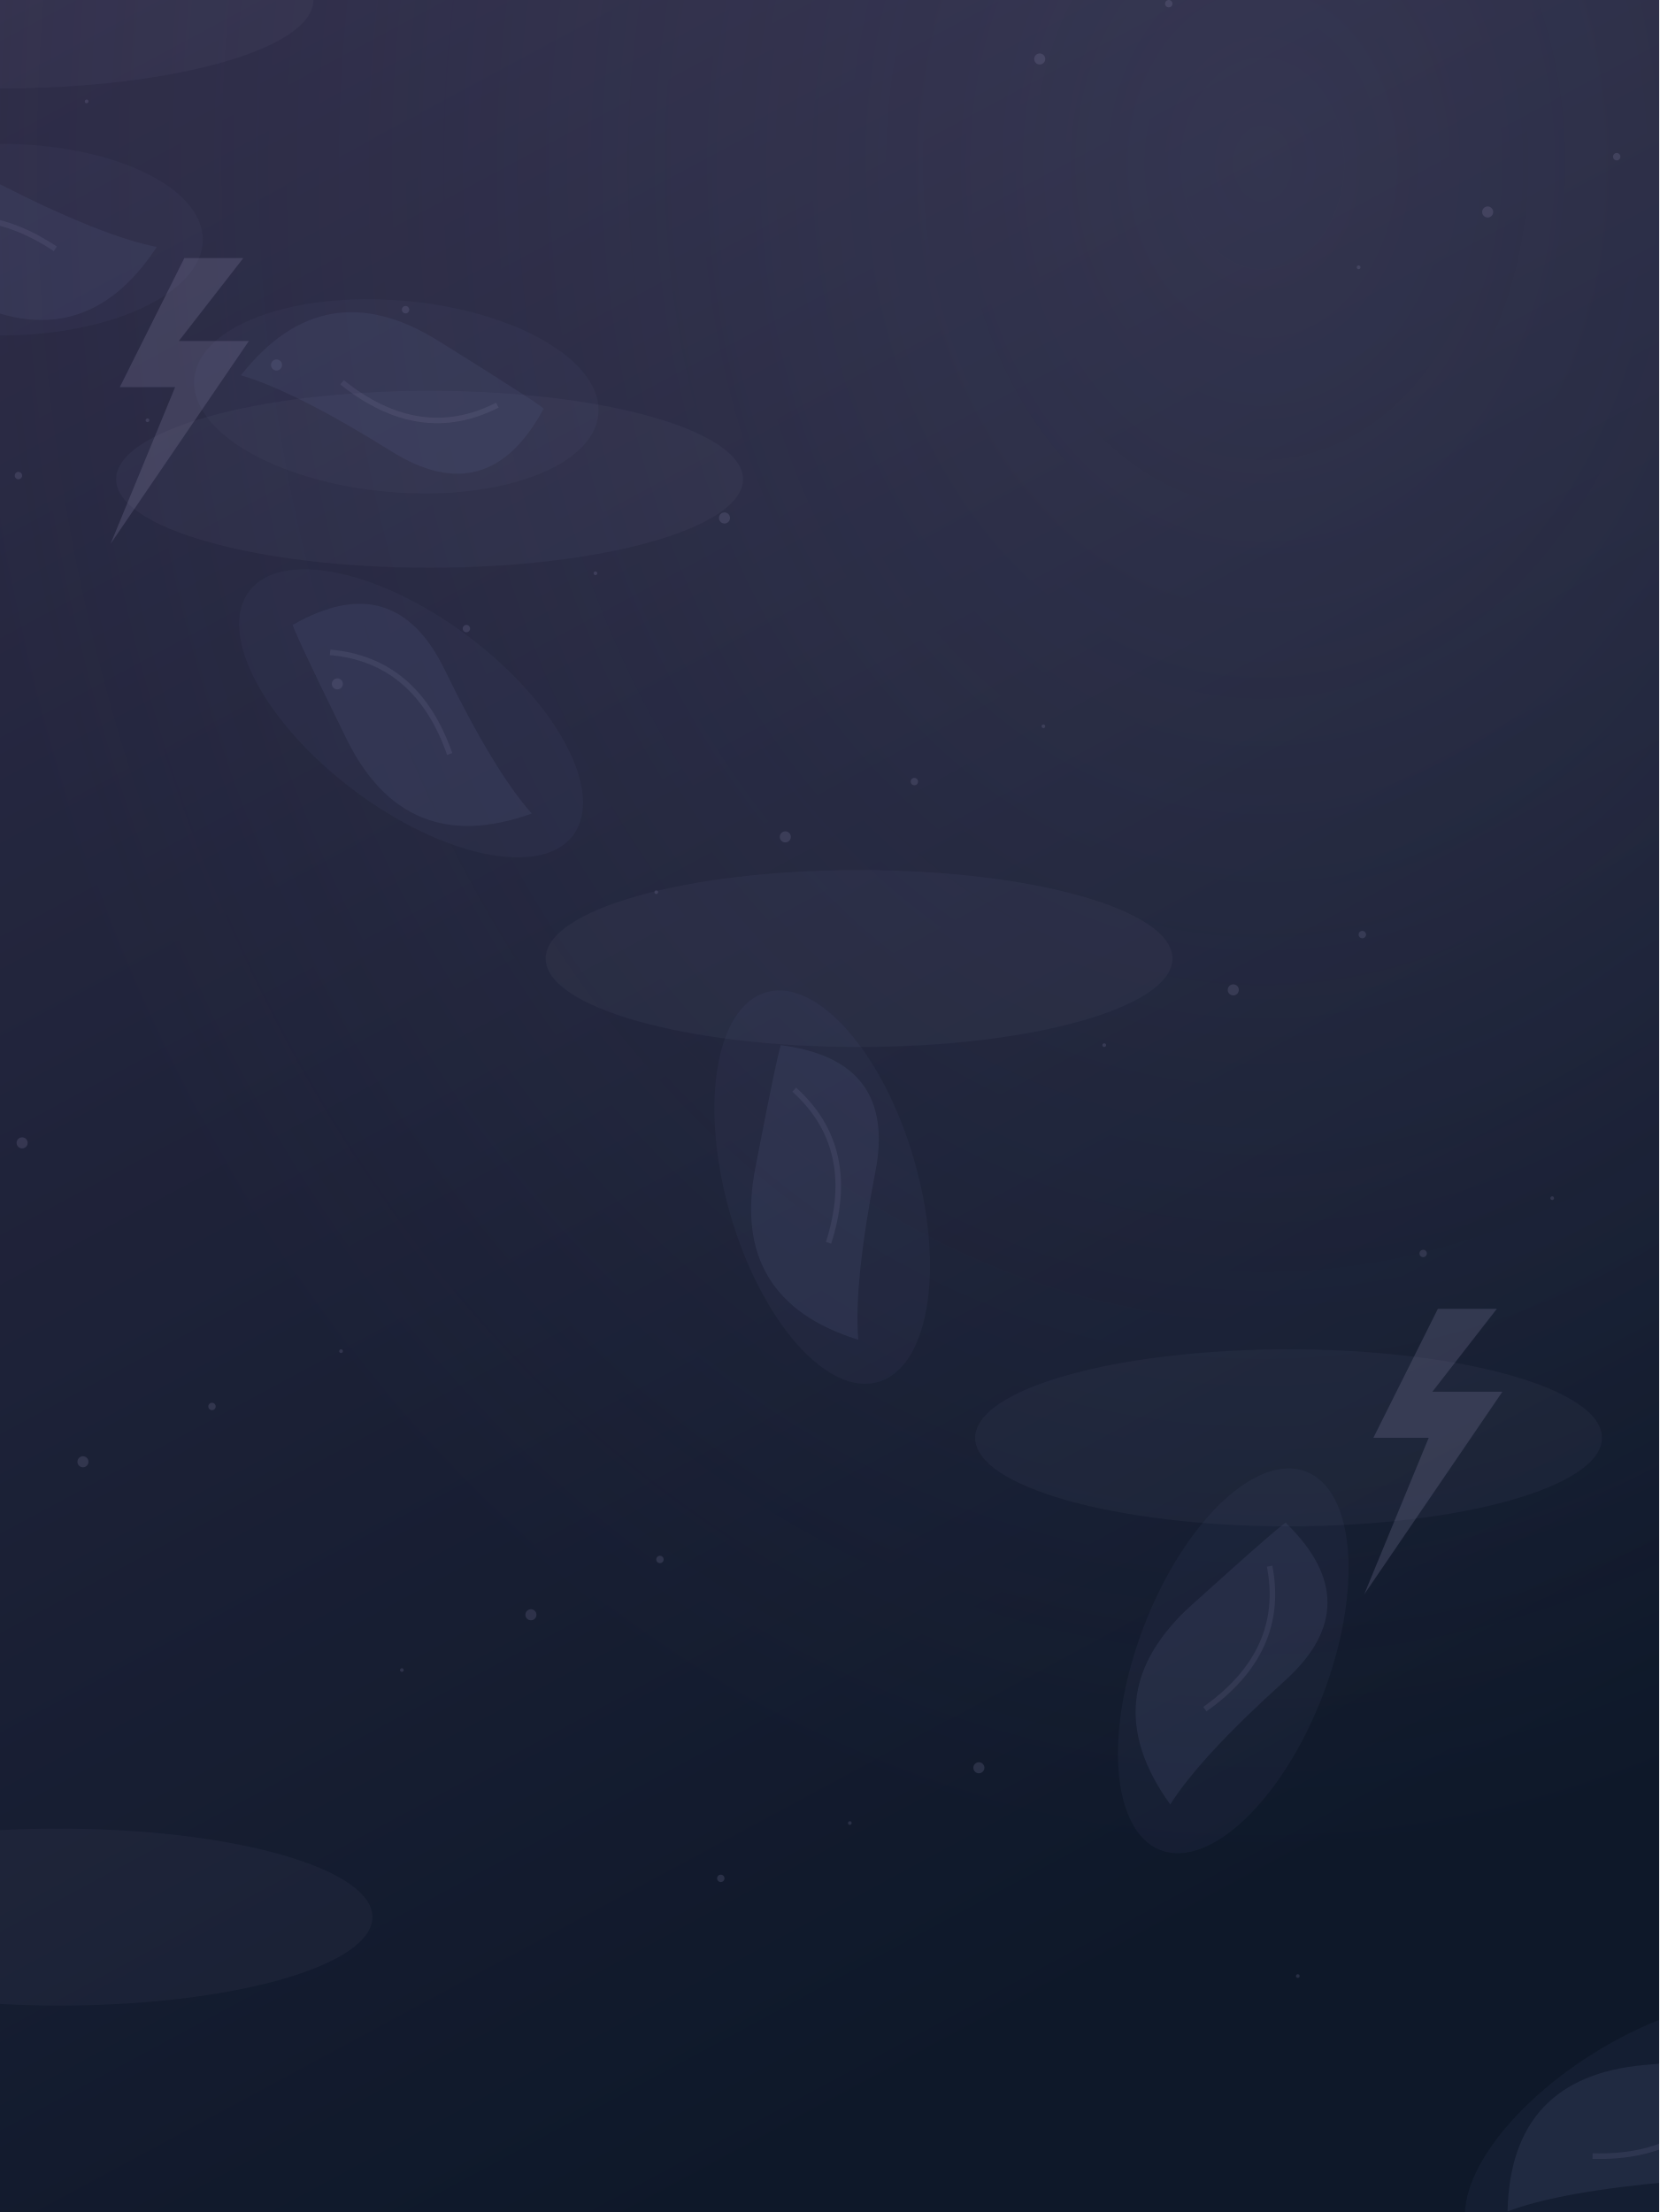
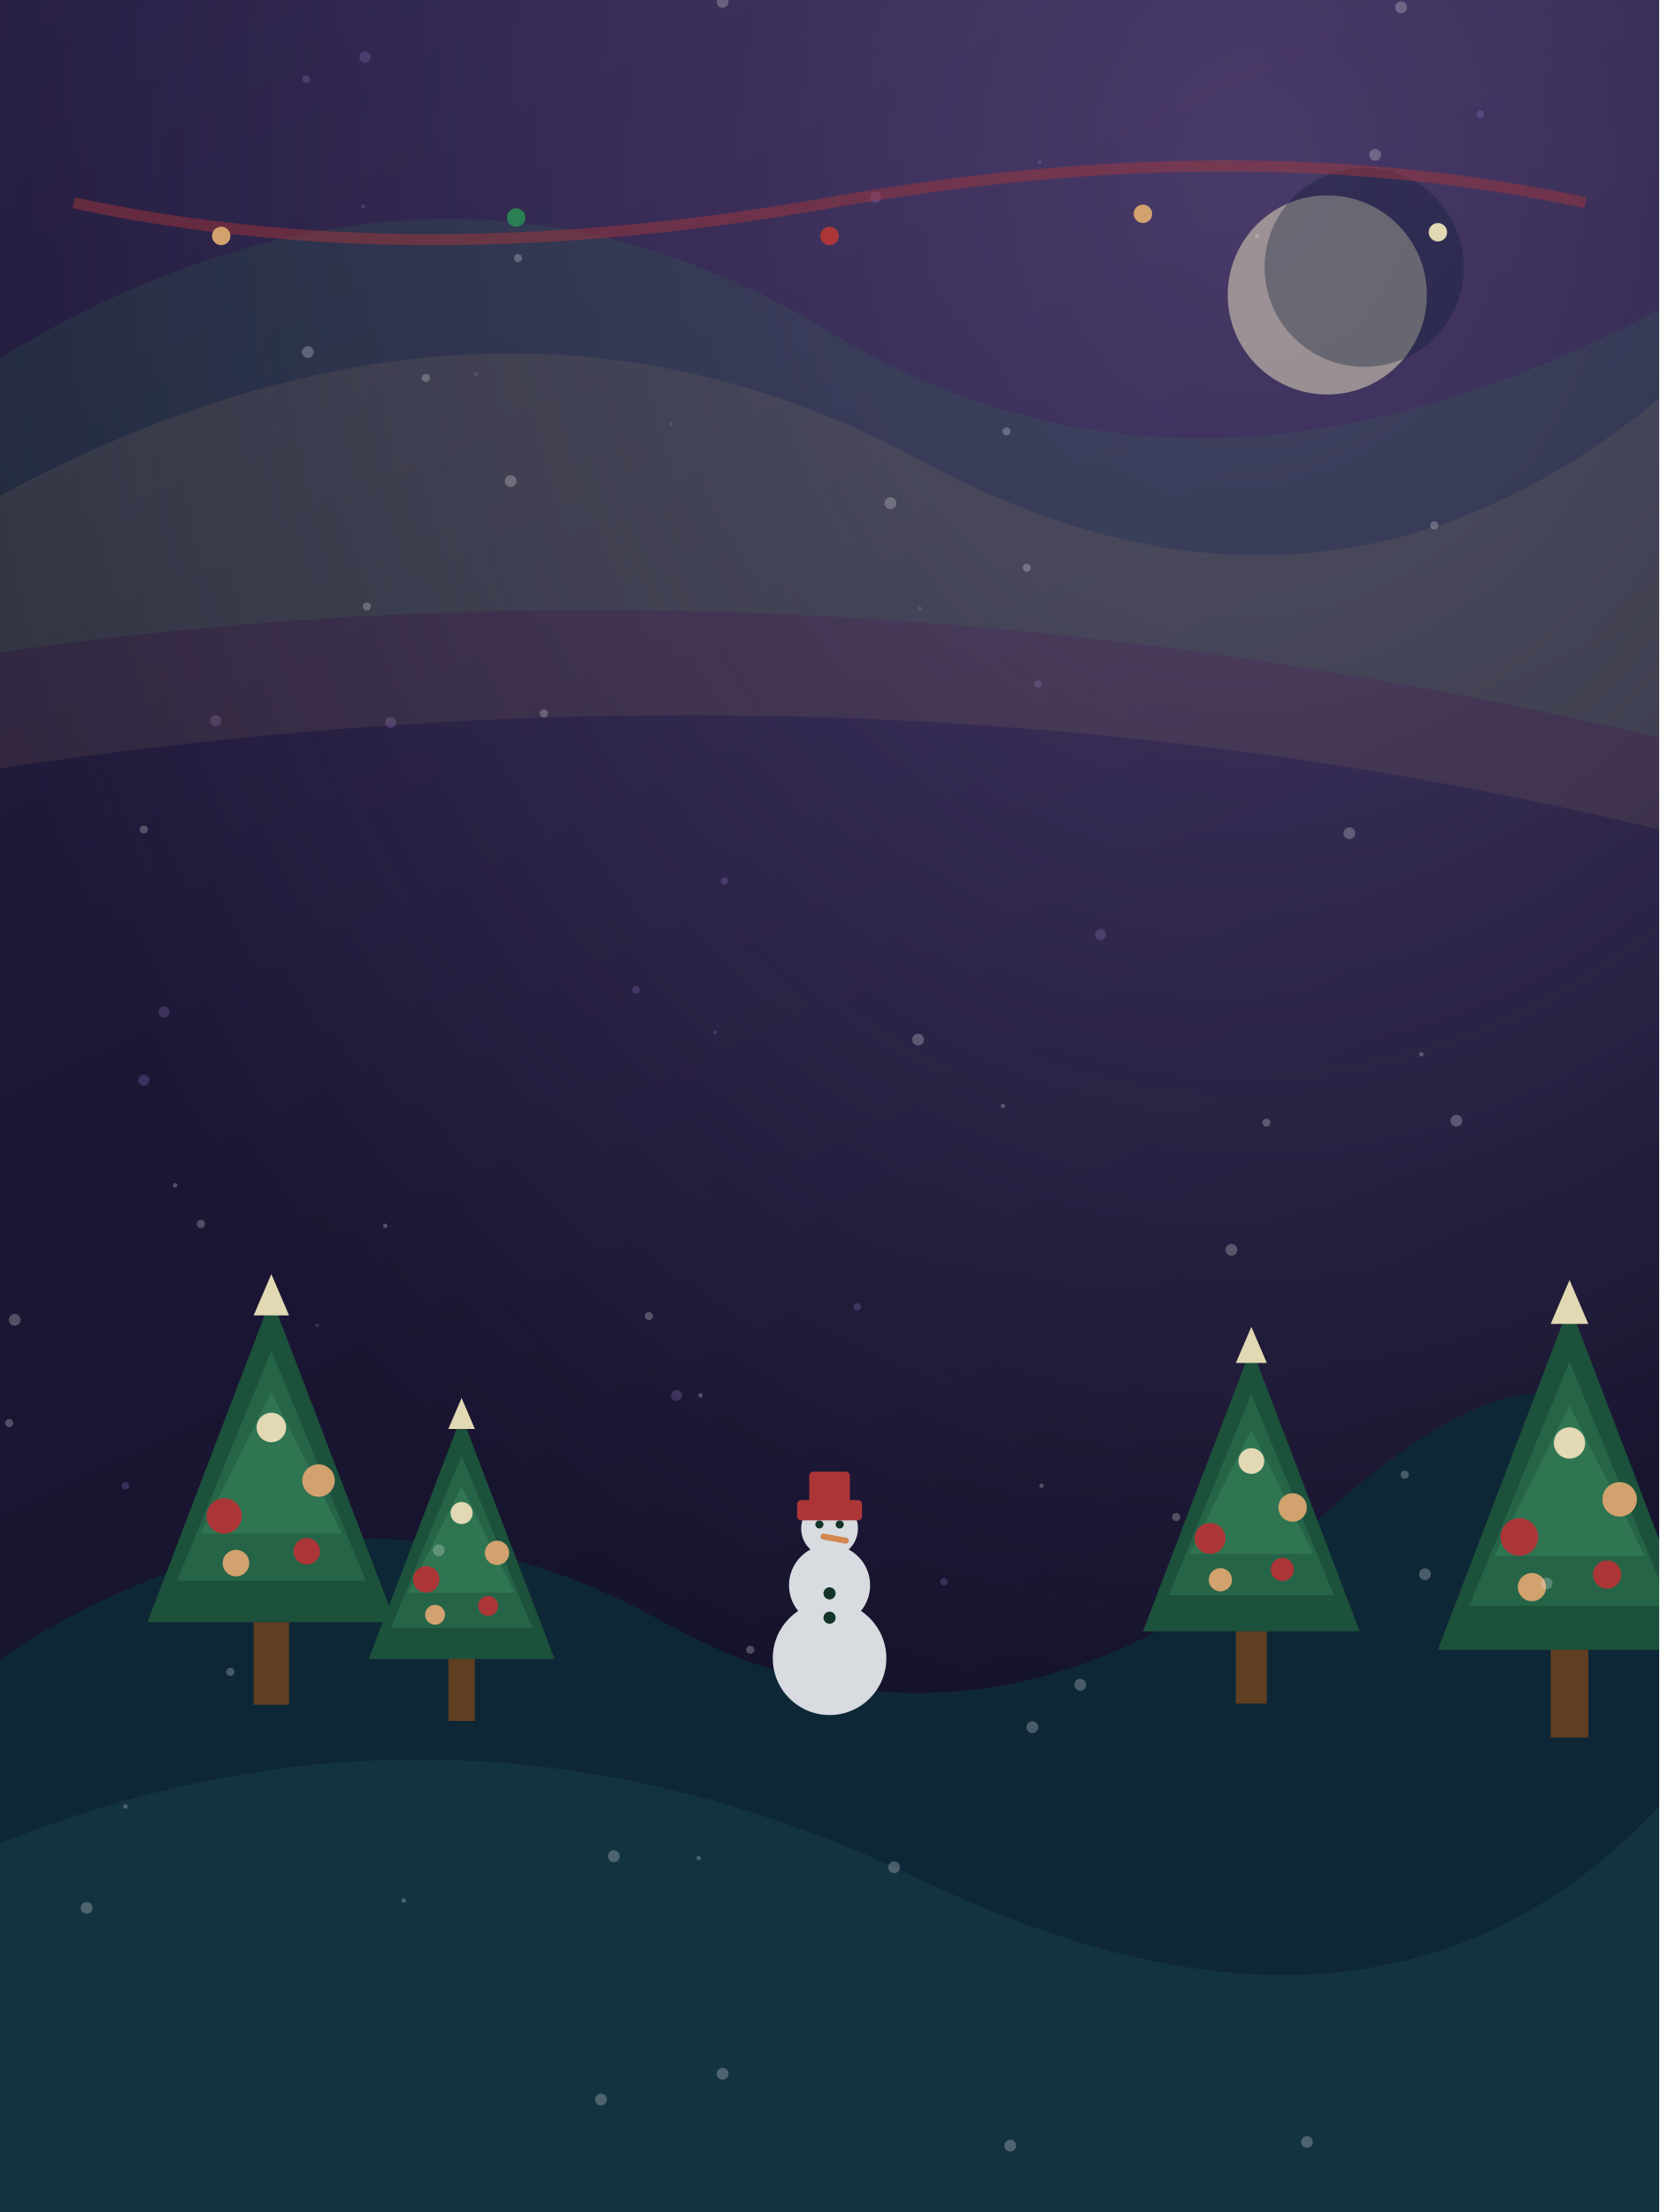
<svg xmlns="http://www.w3.org/2000/svg" viewBox="0 0 900 1200" preserveAspectRatio="xMidYMid slice">
  <defs>
-     <linearGradient id="sky" x2=".4" y2="1">
-       <stop stop-color="#393353" />
-       <stop offset="1" stop-color="#10192c" />
+     <linearGradient id="sky" x2=".35" y2="1">
+       <stop stop-color="#2a2048" />
+       <stop offset="1" stop-color="#120f28" />
    </linearGradient>
    <radialGradient id="glow">
-       <stop stop-color="#bdb3e3" stop-opacity=".14" />
-       <stop offset="1" stop-color="#bdb3e3" stop-opacity="0" />
+       <stop stop-color="#c9a0ff" stop-opacity=".28" />
+       <stop offset="1" stop-color="#c9a0ff" stop-opacity="0" />
    </radialGradient>
  </defs>
  <path fill="url(#sky)" d="M0 0h900v1200H0Z" />
-   <ellipse cx="680" cy="100" rx="700" ry="900" fill="url(#glow)" />
-   <circle cx="47" cy="55" r="1" fill="#bdb3e3" opacity=".18" />
-   <circle cx="220" cy="168" r="2" fill="#bdb3e3" opacity=".18" />
-   <circle cx="393" cy="281" r="3" fill="#bdb3e3" opacity=".18" />
-   <circle cx="566" cy="394" r="1" fill="#bdb3e3" opacity=".18" />
-   <circle cx="739" cy="507" r="2" fill="#bdb3e3" opacity=".18" />
-   <circle cx="12" cy="620" r="3" fill="#bdb3e3" opacity=".18" />
-   <circle cx="185" cy="733" r="1" fill="#bdb3e3" opacity=".18" />
-   <circle cx="358" cy="846" r="2" fill="#bdb3e3" opacity=".18" />
-   <circle cx="531" cy="959" r="3" fill="#bdb3e3" opacity=".18" />
-   <circle cx="704" cy="1072" r="1" fill="#bdb3e3" opacity=".18" />
-   <circle cx="877" cy="85" r="2" fill="#bdb3e3" opacity=".18" />
-   <circle cx="150" cy="198" r="3" fill="#bdb3e3" opacity=".18" />
-   <circle cx="323" cy="311" r="1" fill="#bdb3e3" opacity=".18" />
-   <circle cx="496" cy="424" r="2" fill="#bdb3e3" opacity=".18" />
-   <circle cx="669" cy="537" r="3" fill="#bdb3e3" opacity=".18" />
-   <circle cx="842" cy="650" r="1" fill="#bdb3e3" opacity=".18" />
-   <circle cx="115" cy="763" r="2" fill="#bdb3e3" opacity=".18" />
-   <circle cx="288" cy="876" r="3" fill="#bdb3e3" opacity=".18" />
-   <circle cx="461" cy="989" r="1" fill="#bdb3e3" opacity=".18" />
-   <circle cx="634" cy="2" r="2" fill="#bdb3e3" opacity=".18" />
-   <circle cx="807" cy="115" r="3" fill="#bdb3e3" opacity=".18" />
-   <circle cx="80" cy="228" r="1" fill="#bdb3e3" opacity=".18" />
-   <circle cx="253" cy="341" r="2" fill="#bdb3e3" opacity=".18" />
-   <circle cx="426" cy="454" r="3" fill="#bdb3e3" opacity=".18" />
-   <circle cx="599" cy="567" r="1" fill="#bdb3e3" opacity=".18" />
-   <circle cx="772" cy="680" r="2" fill="#bdb3e3" opacity=".18" />
-   <circle cx="45" cy="793" r="3" fill="#bdb3e3" opacity=".18" />
-   <circle cx="218" cy="906" r="1" fill="#bdb3e3" opacity=".18" />
-   <circle cx="391" cy="1019" r="2" fill="#bdb3e3" opacity=".18" />
-   <circle cx="564" cy="32" r="3" fill="#bdb3e3" opacity=".18" />
-   <circle cx="737" cy="145" r="1" fill="#bdb3e3" opacity=".18" />
-   <circle cx="10" cy="258" r="2" fill="#bdb3e3" opacity=".18" />
-   <circle cx="183" cy="371" r="3" fill="#bdb3e3" opacity=".18" />
-   <circle cx="356" cy="484" r="1" fill="#bdb3e3" opacity=".18" />
-   <g transform="translate(0 130) rotate(0)">
-     <ellipse rx="110" ry="52" fill="#666b98" opacity=".10" />
-     <path d="M-80 0Q-55-58 0-30T85 4Q45 65-20 32T-80 0" fill="#666b98" opacity=".20" />
-     <path d="M-55 0Q-15-25 30 5" stroke="#bdb3e3" stroke-width="3" opacity=".12" fill="none" />
+   <ellipse cx="680" cy="90" rx="720" ry="880" fill="url(#glow)" />
+   <circle cx="848" cy="922" r="3" fill="#c9a0ff" opacity=".22" />
+   <circle cx="803" cy="62" r="2" fill="#c9a0ff" opacity=".22" />
+   <circle cx="826" cy="996" r="3" fill="#c9a0ff" opacity=".22" />
+   <circle cx="197" cy="112" r="1" fill="#c9a0ff" opacity=".22" />
+   <circle cx="512" cy="858" r="2" fill="#c9a0ff" opacity=".22" />
+   <circle cx="283" cy="1028" r="1" fill="#c9a0ff" opacity=".22" />
+   <circle cx="166" cy="43" r="2" fill="#c9a0ff" opacity=".22" />
+   <circle cx="393" cy="478" r="2" fill="#c9a0ff" opacity=".22" />
+   <circle cx="388" cy="560" r="1" fill="#c9a0ff" opacity=".22" />
+   <circle cx="563" cy="371" r="2" fill="#c9a0ff" opacity=".22" />
+   <circle cx="258" cy="203" r="1" fill="#c9a0ff" opacity=".22" />
+   <circle cx="117" cy="391" r="3" fill="#c9a0ff" opacity=".22" />
+   <circle cx="132" cy="866" r="1" fill="#c9a0ff" opacity=".22" />
+   <circle cx="499" cy="330" r="1" fill="#c9a0ff" opacity=".22" />
+   <circle cx="198" cy="31" r="3" fill="#c9a0ff" opacity=".22" />
+   <circle cx="465" cy="709" r="2" fill="#c9a0ff" opacity=".22" />
+   <circle cx="212" cy="392" r="3" fill="#c9a0ff" opacity=".22" />
+   <circle cx="263" cy="1012" r="2" fill="#c9a0ff" opacity=".22" />
+   <circle cx="326" cy="900" r="2" fill="#c9a0ff" opacity=".22" />
+   <circle cx="653" cy="1050" r="1" fill="#c9a0ff" opacity=".22" />
+   <circle cx="68" cy="806" r="2" fill="#c9a0ff" opacity=".22" />
+   <circle cx="347" cy="982" r="3" fill="#c9a0ff" opacity=".22" />
+   <circle cx="78" cy="586" r="3" fill="#c9a0ff" opacity=".22" />
+   <circle cx="89" cy="549" r="3" fill="#c9a0ff" opacity=".22" />
+   <circle cx="364" cy="230" r="1" fill="#c9a0ff" opacity=".22" />
+   <circle cx="367" cy="757" r="3" fill="#c9a0ff" opacity=".22" />
+   <circle cx="826" cy="895" r="3" fill="#c9a0ff" opacity=".22" />
+   <circle cx="597" cy="507" r="3" fill="#c9a0ff" opacity=".22" />
+   <circle cx="564" cy="88" r="1" fill="#c9a0ff" opacity=".22" />
+   <circle cx="267" cy="901" r="2" fill="#c9a0ff" opacity=".22" />
+   <circle cx="722" cy="875" r="1" fill="#c9a0ff" opacity=".22" />
+   <circle cx="345" cy="537" r="2" fill="#c9a0ff" opacity=".22" />
+   <circle cx="172" cy="719" r="1" fill="#c9a0ff" opacity=".22" />
+   <circle cx="475" cy="107" r="3" fill="#c9a0ff" opacity=".22" />
+   <path d="M-40 220 Q220 40 450 180 T980 120 L980 420 Q450 280 -40 360Z" fill="#2f8f5b" opacity=".16" />
+   <path d="M-20 280 Q260 120 500 250 T940 180 L940 460 Q480 340 -20 420Z" fill="#edb579" opacity=".10" />
+   <circle cx="720" cy="160" r="54" fill="#fff4d2" opacity=".55" />
+   <circle cx="740" cy="145" r="54" fill="#0b1e36" opacity=".35" />
+   <path d="M0 900 Q180 780 360 880 T720 820 T900 900 V1200H0Z" fill="#0f2a3a" />
+   <path d="M0 1000 Q250 900 500 1020 T900 980 V1200H0Z" fill="#163746" />
+   <g transform="translate(80 880) scale(1.6)">
+     <path d="M0 0 L42 -110 L84 0 Z" fill="#1f5a3f" />
+     <path d="M10 -14 L42 -92 L74 -14 Z" fill="#2a6f4d" />
+     <path d="M18 -30 L42 -78 L66 -30 Z" fill="#34825a" />
+     <rect x="36" y="0" width="12" height="28" fill="#6b4423" />
+     <circle cx="26" cy="-36" r="6" fill="#c23b3b" />
+     <circle cx="58" cy="-48" r="5.5" fill="#edb579" />
+     <circle cx="42" cy="-66" r="5" fill="#fff2c8" />
+     <circle cx="30" cy="-20" r="4.5" fill="#edb579" />
+     <circle cx="54" cy="-24" r="4.5" fill="#c23b3b" />
+     <polygon points="42,-118 48,-104 36,-104" fill="#fff2c8" />
  </g>
-   <g transform="translate(223 387) rotate(37)">
-     <ellipse rx="110" ry="52" fill="#666b98" opacity=".10" />
-     <path d="M-80 0Q-55-58 0-30T85 4Q45 65-20 32T-80 0" fill="#666b98" opacity=".20" />
-     <path d="M-55 0Q-15-25 30 5" stroke="#bdb3e3" stroke-width="3" opacity=".12" fill="none" />
+   <g transform="translate(200 900) scale(1.2)">
+     <path d="M0 0 L42 -110 L84 0 Z" fill="#1f5a3f" />
+     <path d="M10 -14 L42 -92 L74 -14 Z" fill="#2a6f4d" />
+     <path d="M18 -30 L42 -78 L66 -30 Z" fill="#34825a" />
+     <rect x="36" y="0" width="12" height="28" fill="#6b4423" />
+     <circle cx="26" cy="-36" r="6" fill="#c23b3b" />
+     <circle cx="58" cy="-48" r="5.5" fill="#edb579" />
+     <circle cx="42" cy="-66" r="5" fill="#fff2c8" />
+     <circle cx="30" cy="-20" r="4.5" fill="#edb579" />
+     <circle cx="54" cy="-24" r="4.5" fill="#c23b3b" />
+     <polygon points="42,-118 48,-104 36,-104" fill="#fff2c8" />
  </g>
-   <g transform="translate(446 644) rotate(74)">
-     <ellipse rx="110" ry="52" fill="#666b98" opacity=".10" />
-     <path d="M-80 0Q-55-58 0-30T85 4Q45 65-20 32T-80 0" fill="#666b98" opacity=".20" />
-     <path d="M-55 0Q-15-25 30 5" stroke="#bdb3e3" stroke-width="3" opacity=".12" fill="none" />
+   <g transform="translate(620 885) scale(1.4)">
+     <path d="M0 0 L42 -110 L84 0 Z" fill="#1f5a3f" />
+     <path d="M10 -14 L42 -92 L74 -14 Z" fill="#2a6f4d" />
+     <path d="M18 -30 L42 -78 L66 -30 Z" fill="#34825a" />
+     <rect x="36" y="0" width="12" height="28" fill="#6b4423" />
+     <circle cx="26" cy="-36" r="6" fill="#c23b3b" />
+     <circle cx="58" cy="-48" r="5.5" fill="#edb579" />
+     <circle cx="42" cy="-66" r="5" fill="#fff2c8" />
+     <circle cx="30" cy="-20" r="4.5" fill="#edb579" />
+     <circle cx="54" cy="-24" r="4.5" fill="#c23b3b" />
+     <polygon points="42,-118 48,-104 36,-104" fill="#fff2c8" />
  </g>
-   <g transform="translate(669 901) rotate(111)">
-     <ellipse rx="110" ry="52" fill="#666b98" opacity=".10" />
-     <path d="M-80 0Q-55-58 0-30T85 4Q45 65-20 32T-80 0" fill="#666b98" opacity=".20" />
-     <path d="M-55 0Q-15-25 30 5" stroke="#bdb3e3" stroke-width="3" opacity=".12" fill="none" />
+   <g transform="translate(780 895) scale(1.7)">
+     <path d="M0 0 L42 -110 L84 0 Z" fill="#1f5a3f" />
+     <path d="M10 -14 L42 -92 L74 -14 Z" fill="#2a6f4d" />
+     <path d="M18 -30 L42 -78 L66 -30 Z" fill="#34825a" />
+     <rect x="36" y="0" width="12" height="28" fill="#6b4423" />
+     <circle cx="26" cy="-36" r="6" fill="#c23b3b" />
+     <circle cx="58" cy="-48" r="5.5" fill="#edb579" />
+     <circle cx="42" cy="-66" r="5" fill="#fff2c8" />
+     <circle cx="30" cy="-20" r="4.5" fill="#edb579" />
+     <circle cx="54" cy="-24" r="4.5" fill="#c23b3b" />
+     <polygon points="42,-118 48,-104 36,-104" fill="#fff2c8" />
  </g>
-   <g transform="translate(892 1158) rotate(148)">
-     <ellipse rx="110" ry="52" fill="#666b98" opacity=".10" />
-     <path d="M-80 0Q-55-58 0-30T85 4Q45 65-20 32T-80 0" fill="#666b98" opacity=".20" />
-     <path d="M-55 0Q-15-25 30 5" stroke="#bdb3e3" stroke-width="3" opacity=".12" fill="none" />
+   <g transform="translate(450 860) scale(1.1)">
+     <circle cx="0" cy="36" r="28" fill="#f4f7fb" />
+     <circle cx="0" cy="0" r="20" fill="#f4f7fb" />
+     <circle cx="0" cy="-28" r="14" fill="#f4f7fb" />
+     <circle cx="-5" cy="-30" r="2" fill="#17392b" />
+     <circle cx="5" cy="-30" r="2" fill="#17392b" />
+     <path d="M-3 -24 L8 -22" stroke="#ed9858" stroke-width="3" stroke-linecap="round" />
+     <rect x="-16" y="-42" width="32" height="10" rx="2" fill="#c23b3b" />
+     <rect x="-10" y="-56" width="20" height="16" rx="2" fill="#c23b3b" />
+     <circle cx="0" cy="4" r="3" fill="#17392b" />
+     <circle cx="0" cy="16" r="3" fill="#17392b" />
  </g>
-   <g transform="translate(215 215) rotate(185)">
-     <ellipse rx="110" ry="52" fill="#666b98" opacity=".10" />
-     <path d="M-80 0Q-55-58 0-30T85 4Q45 65-20 32T-80 0" fill="#666b98" opacity=".20" />
-     <path d="M-55 0Q-15-25 30 5" stroke="#bdb3e3" stroke-width="3" opacity=".12" fill="none" />
-   </g>
-   <path d="M100 140l-35 70h30l-35 85 75-110h-38l35-45Z" fill="#bdb3e3" opacity=".2" />
-   <path d="M780 710l-35 70h30l-35 85 75-110h-38l35-45Z" fill="#bdb3e3" opacity=".2" />
-   <ellipse cx="0" cy="0" rx="170" ry="48" fill="#bdb3e3" opacity=".055" />
-   <ellipse cx="233" cy="260" rx="170" ry="48" fill="#bdb3e3" opacity=".055" />
-   <ellipse cx="466" cy="520" rx="170" ry="48" fill="#bdb3e3" opacity=".055" />
-   <ellipse cx="699" cy="780" rx="170" ry="48" fill="#bdb3e3" opacity=".055" />
-   <ellipse cx="32" cy="1040" rx="170" ry="48" fill="#bdb3e3" opacity=".055" />
-   <path d="M0 0h900v1200H0Z" fill="#06131d" opacity=".2" />
+   <circle cx="295" cy="387" r="2.2" fill="#ffffff" opacity=".28" />
+   <circle cx="548" cy="1164" r="3.2" fill="#ffffff" opacity=".28" />
+   <circle cx="485" cy="1013" r="3.2" fill="#ffffff" opacity=".28" />
+   <circle cx="238" cy="841" r="3.2" fill="#ffffff" opacity=".28" />
+   <circle cx="199" cy="329" r="2.2" fill="#ffffff" opacity=".28" />
+   <circle cx="560" cy="937" r="3.2" fill="#ffffff" opacity=".28" />
+   <circle cx="209" cy="665" r="1.2" fill="#ffffff" opacity=".28" />
+   <circle cx="498" cy="564" r="3.2" fill="#ffffff" opacity=".28" />
+   <circle cx="687" cy="609" r="2.2" fill="#ffffff" opacity=".28" />
+   <circle cx="380" cy="757" r="1.2" fill="#ffffff" opacity=".28" />
+   <circle cx="5" cy="772" r="2.2" fill="#ffffff" opacity=".28" />
+   <circle cx="746" cy="84" r="3.2" fill="#ffffff" opacity=".28" />
+   <circle cx="407" cy="895" r="2.2" fill="#ffffff" opacity=".28" />
+   <circle cx="544" cy="600" r="1.2" fill="#ffffff" opacity=".28" />
+   <circle cx="125" cy="907" r="2.2" fill="#ffffff" opacity=".28" />
+   <circle cx="790" cy="608" r="3.2" fill="#ffffff" opacity=".28" />
+   <circle cx="47" cy="1035" r="3.2" fill="#ffffff" opacity=".28" />
+   <circle cx="392" cy="1125" r="3.2" fill="#ffffff" opacity=".28" />
+   <circle cx="773" cy="854" r="3.2" fill="#ffffff" opacity=".28" />
+   <circle cx="586" cy="914" r="3.2" fill="#ffffff" opacity=".28" />
+   <circle cx="771" cy="572" r="1.2" fill="#ffffff" opacity=".28" />
+   <circle cx="392" cy="1" r="3.2" fill="#ffffff" opacity=".28" />
+   <circle cx="277" cy="261" r="3.2" fill="#ffffff" opacity=".28" />
+   <circle cx="682" cy="128" r="1.2" fill="#ffffff" opacity=".28" />
+   <circle cx="95" cy="643" r="1.2" fill="#ffffff" opacity=".28" />
+   <circle cx="760" cy="4" r="3.2" fill="#ffffff" opacity=".28" />
+   <circle cx="557" cy="308" r="2.2" fill="#ffffff" opacity=".28" />
+   <circle cx="326" cy="1139" r="3.2" fill="#ffffff" opacity=".28" />
+   <circle cx="379" cy="1008" r="1.2" fill="#ffffff" opacity=".28" />
+   <circle cx="436" cy="874" r="1.2" fill="#ffffff" opacity=".28" />
+   <circle cx="565" cy="806" r="1.2" fill="#ffffff" opacity=".28" />
+   <circle cx="546" cy="234" r="2.2" fill="#ffffff" opacity=".28" />
+   <circle cx="167" cy="191" r="3.2" fill="#ffffff" opacity=".28" />
+   <circle cx="668" cy="678" r="3.2" fill="#ffffff" opacity=".28" />
+   <circle cx="109" cy="664" r="2.2" fill="#ffffff" opacity=".28" />
+   <circle cx="78" cy="450" r="2.2" fill="#ffffff" opacity=".28" />
+   <circle cx="219" cy="1031" r="1.2" fill="#ffffff" opacity=".28" />
+   <circle cx="352" cy="714" r="2.2" fill="#ffffff" opacity=".28" />
+   <circle cx="709" cy="1162" r="3.2" fill="#ffffff" opacity=".28" />
+   <circle cx="638" cy="823" r="2.2" fill="#ffffff" opacity=".28" />
+   <circle cx="231" cy="205" r="2.2" fill="#ffffff" opacity=".28" />
+   <circle cx="68" cy="980" r="1.2" fill="#ffffff" opacity=".28" />
+   <circle cx="333" cy="1007" r="3.2" fill="#ffffff" opacity=".28" />
+   <circle cx="778" cy="285" r="2.2" fill="#ffffff" opacity=".28" />
+   <circle cx="483" cy="273" r="3.2" fill="#ffffff" opacity=".28" />
+   <circle cx="732" cy="452" r="3.2" fill="#ffffff" opacity=".28" />
+   <circle cx="281" cy="140" r="2.2" fill="#ffffff" opacity=".28" />
+   <circle cx="762" cy="800" r="2.2" fill="#ffffff" opacity=".28" />
+   <circle cx="839" cy="859" r="3.2" fill="#ffffff" opacity=".28" />
+   <circle cx="8" cy="716" r="3.2" fill="#ffffff" opacity=".28" />
+   <path d="M40 110 Q225 150 450 110 T860 110" fill="none" stroke="#c23b3b" stroke-width="6" opacity=".45" />
+   <circle cx="120" cy="128" r="5" fill="#edb579" />
+   <circle cx="280" cy="118" r="5" fill="#2f8f5b" />
+   <circle cx="450" cy="128" r="5" fill="#c23b3b" />
+   <circle cx="620" cy="116" r="5" fill="#edb579" />
+   <circle cx="780" cy="126" r="5" fill="#fff2c8" />
+   <path d="M0 0h900v1200H0Z" fill="#06131d" opacity=".12" />
</svg>
